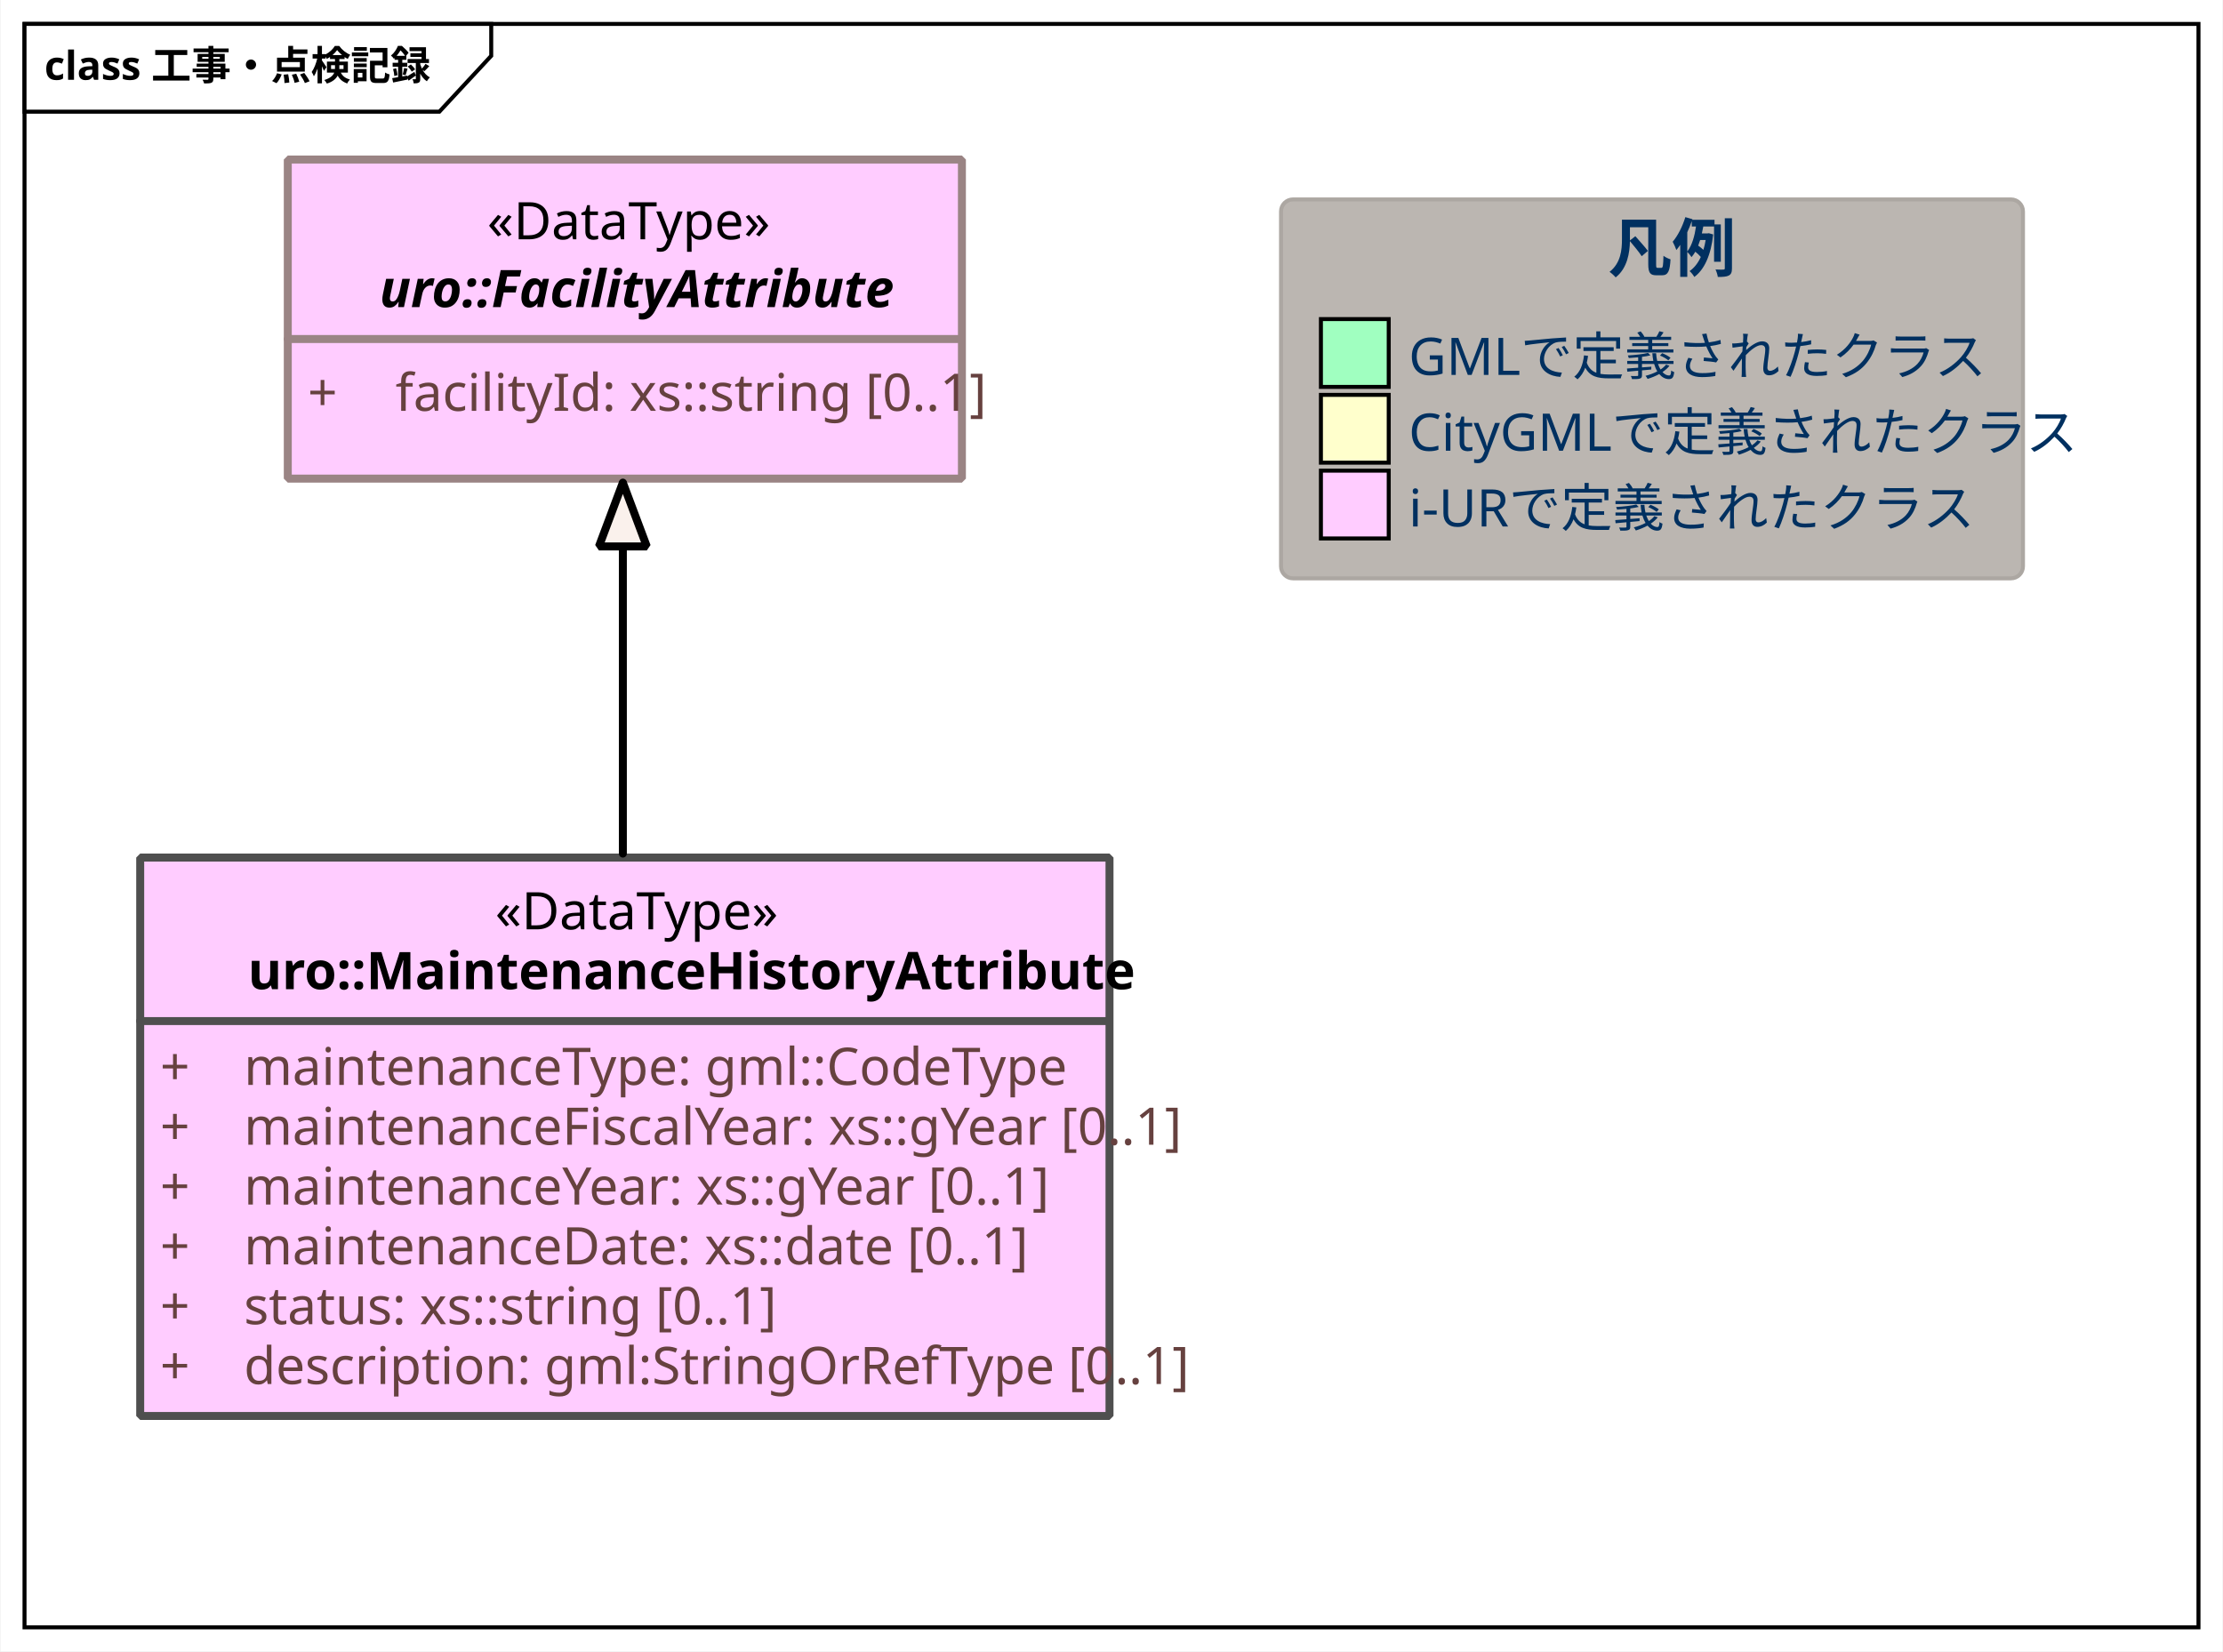
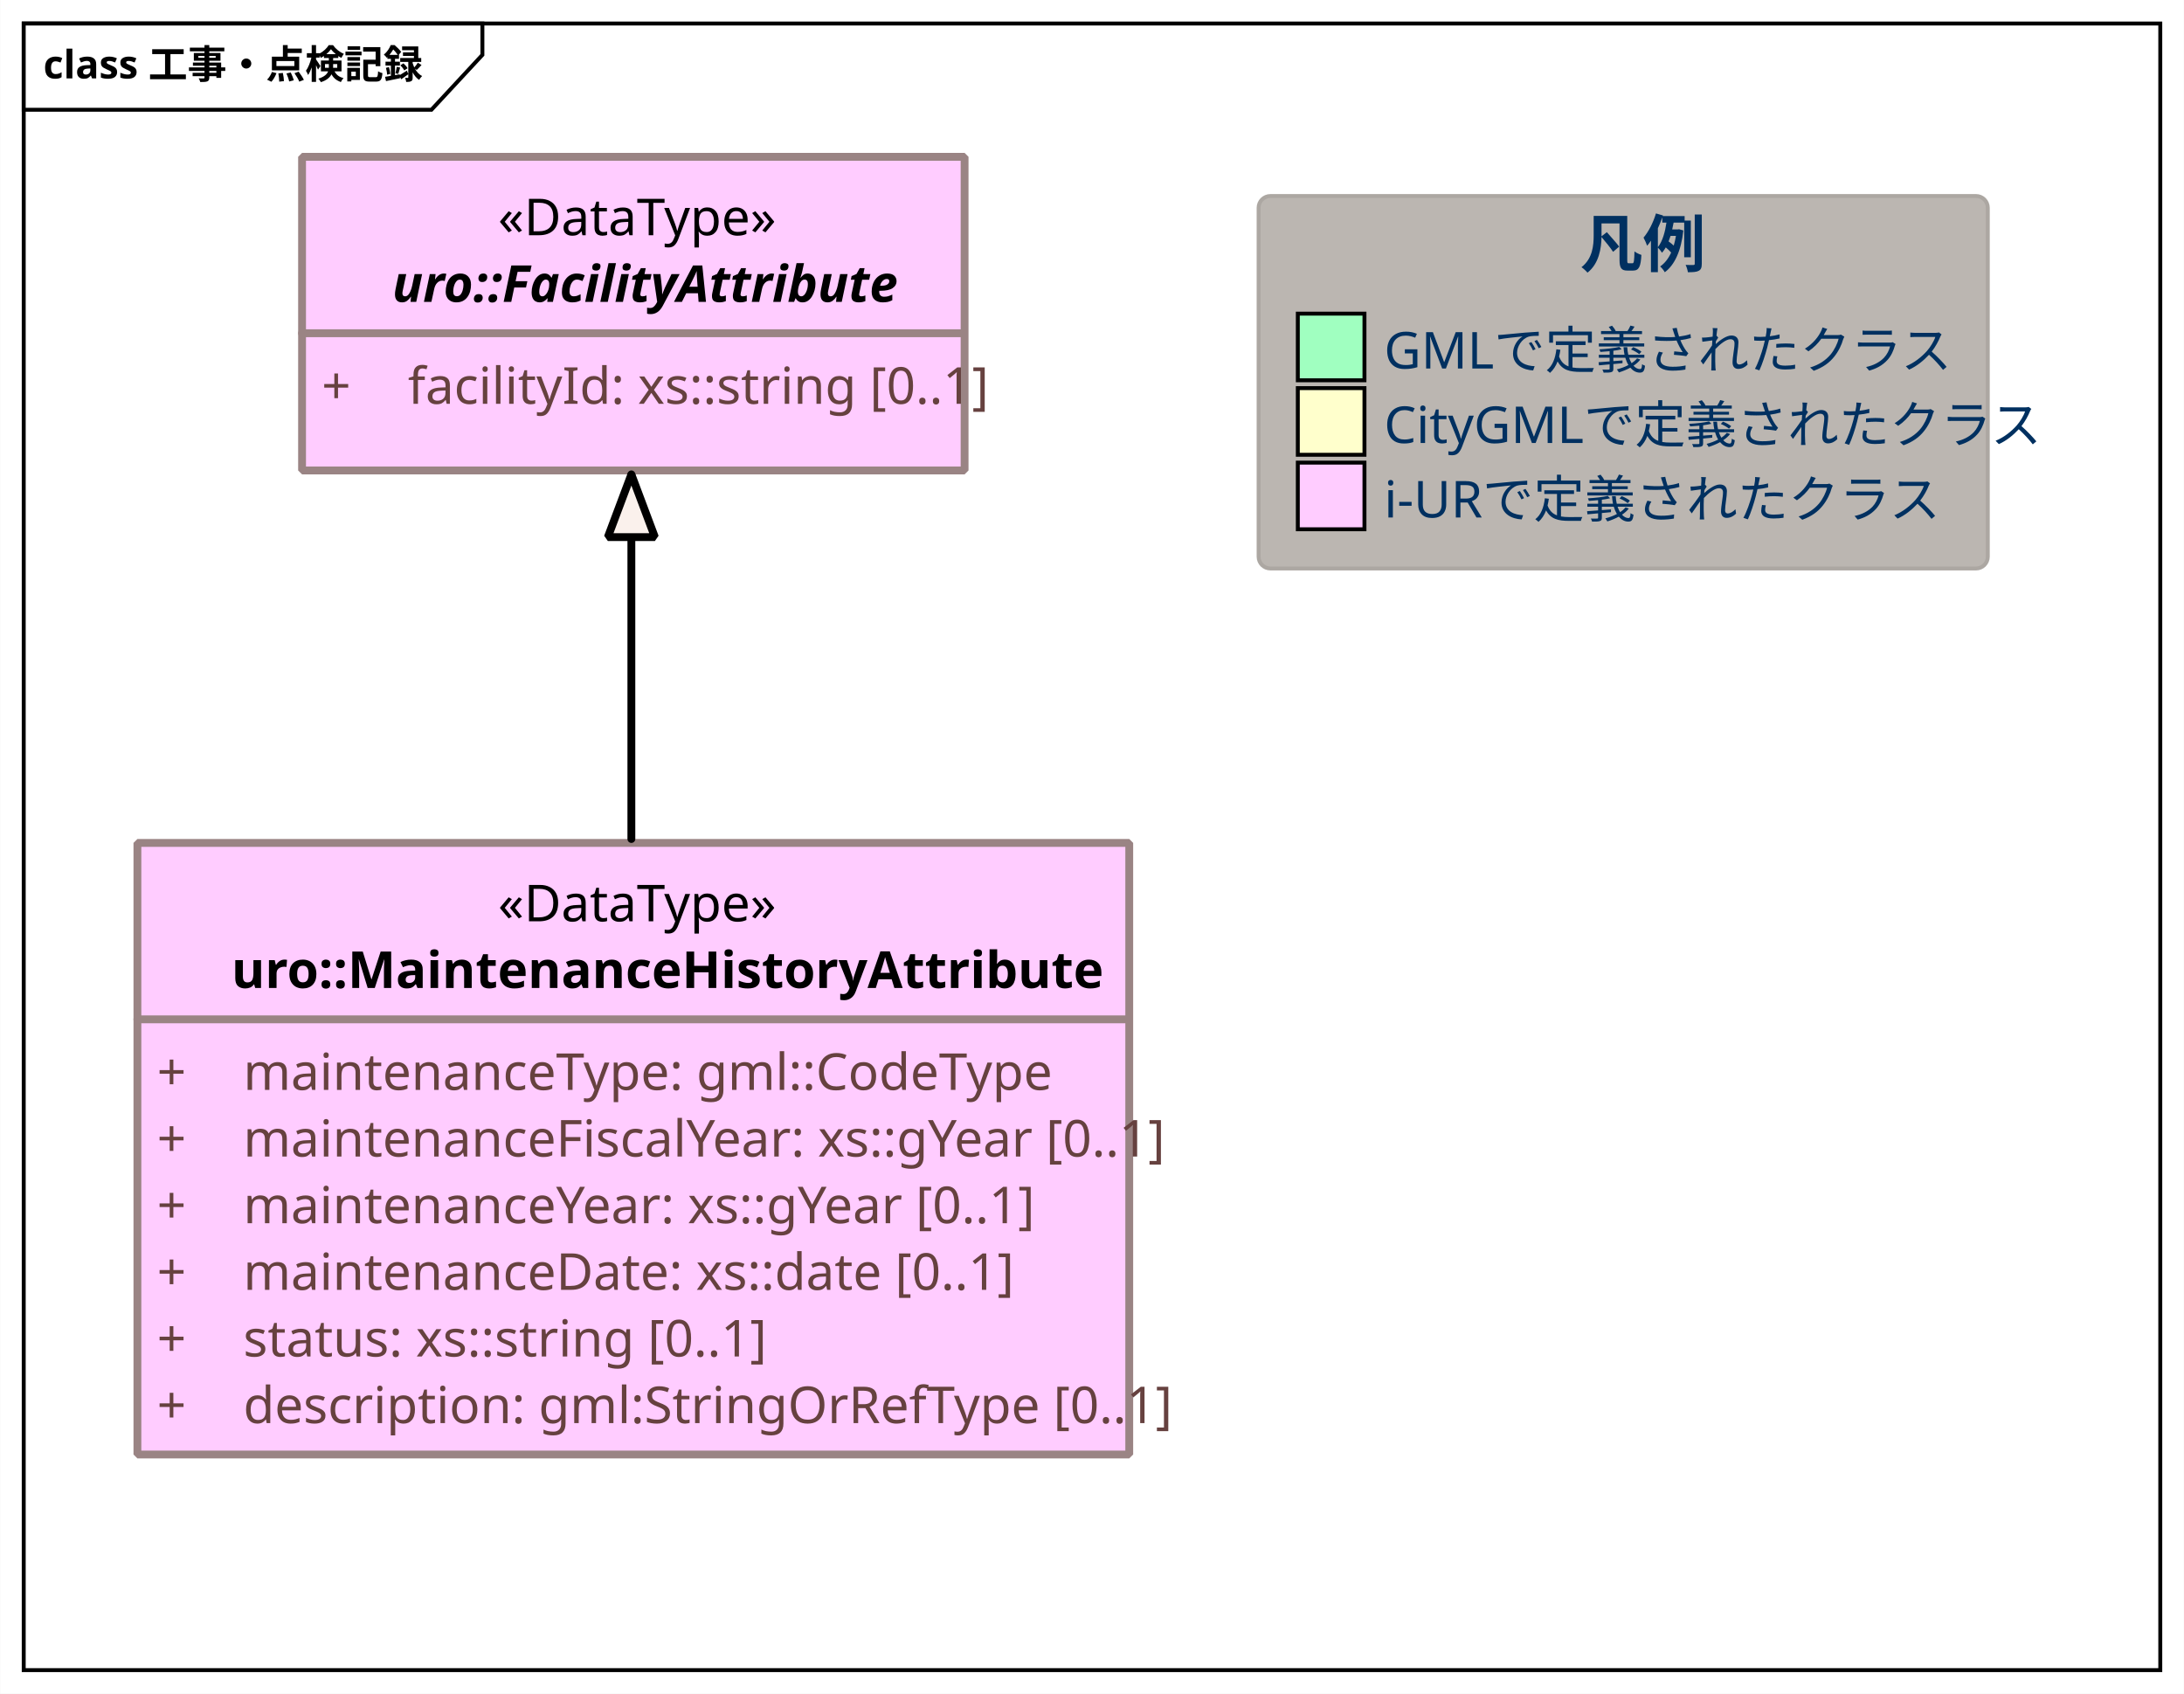
- <svg xmlns="http://www.w3.org/2000/svg" width="14.74cm" height="10.95cm" viewBox="0 0 557 414">
+ <svg xmlns="http://www.w3.org/2000/svg" width="14.74cm" height="11.43cm" viewBox="0 0 557 432">
  <g style="fill:#FFFFFF;fill-opacity:1.00;">
-     <rect x="0" y="0" width="557" height="414" shape-rendering="auto" />
+     <rect x="0" y="0" width="557" height="432" shape-rendering="auto" />
  </g>
  <g style="stroke-width:1;stroke-linecap:square;stroke-linejoin:miter; fill:#000000;fill-opacity:0.00; stroke:#000000; stroke-opacity:1.00">
-     <path d="M 6 6 L 6 408 L 551 408 L 551 6 L 6 6" shape-rendering="auto" />
+     <path d="M 6 6 L 6 426 L 551 426 L 551 6 L 6 6" shape-rendering="auto" />
  </g>
  <g style="stroke-width:1;stroke-linecap:square;stroke-linejoin:miter; fill:#FFFFFF;fill-opacity:1.00; stroke:#000000; stroke-opacity:1.00">
    <polygon points="6 28 110 28 123 14 123 6 6 6 6 28" shape-rendering="auto" style="fill-rule:evenodd;" />
  </g>
  <g style="stroke-width:1;stroke-linecap:square;stroke-linejoin:miter; fill:#000000;fill-opacity:1.00; stroke:#000000; stroke-opacity:0.00">
    <text x="11.00" y="20.00" textLength="97" style="font-family:メイリオ; font-weight:700; font-style:normal; font-size:10px; fill:#000000;fill-opacity:1.00; stroke:#000000; stroke-opacity:0.00 stroke-width:0; white-space: pre;" xml:space="preserve" transform="rotate(-0.00 11.00 20.00)">class 工事・点検記録</text>
  </g>
  <g style="stroke-width:1;stroke-linecap:square;stroke-linejoin:miter; fill:#BBB6B1;fill-opacity:1.00; stroke:#ACA7A2; stroke-opacity:1.00">
    <rect x="321" y="50" width="186" height="95" rx="3.00" shape-rendering="auto" />
  </g>
  <g style="stroke-width:1;stroke-linecap:square;stroke-linejoin:miter; fill:#A0FFC0;fill-opacity:1.00; stroke:#000000; stroke-opacity:1.00">
    <rect x="331" y="80" width="17" height="17" rx="0.00" shape-rendering="auto" />
  </g>
  <g style="stroke-width:1;stroke-linecap:square;stroke-linejoin:miter; fill:#003060;fill-opacity:1.00; stroke:#000000; stroke-opacity:0.00">
    <text x="353.00" y="94.00" textLength="123" style="font-family:Yu Gothic UI; font-weight:400; font-style:normal; font-size:13px; fill:#003060;fill-opacity:1.00; stroke:#000000; stroke-opacity:0.00 stroke-width:0; white-space: pre;" xml:space="preserve" transform="rotate(-0.00 353.00 94.00)">GMLで定義されたクラス</text>
  </g>
  <g style="stroke-width:1;stroke-linecap:square;stroke-linejoin:miter; fill:#FFFFCC;fill-opacity:1.00; stroke:#000000; stroke-opacity:1.00">
    <rect x="331" y="99" width="17" height="17" rx="0.00" shape-rendering="auto" />
  </g>
  <g style="stroke-width:1;stroke-linecap:square;stroke-linejoin:miter; fill:#003060;fill-opacity:1.00; stroke:#000000; stroke-opacity:0.00">
    <text x="353.00" y="113.00" textLength="144" style="font-family:Yu Gothic UI; font-weight:400; font-style:normal; font-size:13px; fill:#003060;fill-opacity:1.00; stroke:#000000; stroke-opacity:0.00 stroke-width:0; white-space: pre;" xml:space="preserve" transform="rotate(-0.00 353.00 113.00)">CityGMLで定義されたクラス</text>
  </g>
  <g style="stroke-width:1;stroke-linecap:square;stroke-linejoin:miter; fill:#FFCCFF;fill-opacity:1.00; stroke:#000000; stroke-opacity:1.00">
    <rect x="331" y="118" width="17" height="17" rx="0.00" shape-rendering="auto" />
  </g>
  <g style="stroke-width:1;stroke-linecap:square;stroke-linejoin:miter; fill:#003060;fill-opacity:1.00; stroke:#000000; stroke-opacity:0.00">
    <text x="353.00" y="132.00" textLength="121" style="font-family:Yu Gothic UI; font-weight:400; font-style:normal; font-size:13px; fill:#003060;fill-opacity:1.00; stroke:#000000; stroke-opacity:0.00 stroke-width:0; white-space: pre;" xml:space="preserve" transform="rotate(-0.00 353.00 132.00)">i-URで定義されたクラス</text>
    <text x="403.00" y="68.00" textLength="22" style="font-family:メイリオ; font-weight:700; font-style:normal; font-size:16px; fill:#003060;fill-opacity:1.00; stroke:#000000; stroke-opacity:0.00 stroke-width:0; white-space: pre;" xml:space="preserve" transform="rotate(-0.00 403.00 68.00)">凡例</text>
  </g>
  <g style="stroke-width:2;stroke-linecap:round;stroke-linejoin:bevel; fill:#FFCCFF;fill-opacity:1.00; stroke:#9A8484; stroke-opacity:1.00">
-     <rect x="72" y="40" width="169" height="80" rx="0.00" shape-rendering="auto" />
+     <rect x="77" y="40" width="169" height="80" rx="0.00" shape-rendering="auto" />
  </g>
  <g style="stroke-width:1;stroke-linecap:round;stroke-linejoin:bevel; fill:#000000;fill-opacity:1.00; stroke:#000000; stroke-opacity:0.00">
-     <text x="122.00" y="60.00" textLength="69" style="font-family:Yu Gothic UI; font-weight:400; font-style:normal; font-size:13px; fill:#000000;fill-opacity:1.00; stroke:#000000; stroke-opacity:0.00 stroke-width:0; white-space: pre;" xml:space="preserve" transform="rotate(-0.00 122.00 60.00)">«DataType»</text>
-     <text x="95.00" y="77.00" textLength="123" style="font-family:Yu Gothic UI; font-weight:700; font-style:italic; font-size:13px; fill:#000000;fill-opacity:1.00; stroke:#000000; stroke-opacity:0.00 stroke-width:0; white-space: pre;" xml:space="preserve" transform="rotate(-0.00 95.00 77.00)">uro::FacilityAttribute</text>
+     <text x="127.00" y="60.00" textLength="69" style="font-family:Yu Gothic UI; font-weight:400; font-style:normal; font-size:13px; fill:#000000;fill-opacity:1.00; stroke:#000000; stroke-opacity:0.00 stroke-width:0; white-space: pre;" xml:space="preserve" transform="rotate(-0.00 127.00 60.00)">«DataType»</text>
+     <text x="100.00" y="77.00" textLength="123" style="font-family:Yu Gothic UI; font-weight:700; font-style:italic; font-size:13px; fill:#000000;fill-opacity:1.00; stroke:#000000; stroke-opacity:0.00 stroke-width:0; white-space: pre;" xml:space="preserve" transform="rotate(-0.00 100.00 77.00)">uro::FacilityAttribute</text>
  </g>
  <g style="stroke-width:2;stroke-linecap:round;stroke-linejoin:bevel; fill:#000000;fill-opacity:0.00; stroke:#9A8484; stroke-opacity:1.00">
-     <path d="M 72 85 L 240 85" shape-rendering="auto" />
+     <path d="M 77 85 L 245 85" shape-rendering="auto" />
  </g>
  <g style="stroke-width:1;stroke-linecap:round;stroke-linejoin:bevel; fill:#66413F;fill-opacity:1.00; stroke:#000000; stroke-opacity:0.00">
-     <text x="77.00" y="103.00" textLength="13" style="font-family:Yu Gothic UI; font-weight:400; font-style:normal; font-size:13px; fill:#66413F;fill-opacity:1.00; stroke:#000000; stroke-opacity:0.00 stroke-width:0; white-space: pre;" xml:space="preserve" transform="rotate(-0.00 77.00 103.00)">+ </text>
-     <text x="99.00" y="103.00" textLength="137" style="font-family:Yu Gothic UI; font-weight:400; font-style:normal; font-size:13px; fill:#66413F;fill-opacity:1.00; stroke:#000000; stroke-opacity:0.00 stroke-width:0; white-space: pre;" xml:space="preserve" transform="rotate(-0.00 99.00 103.00)">facilityId: xs::string [0..1]</text>
+     <text x="82.00" y="103.00" textLength="13" style="font-family:Yu Gothic UI; font-weight:400; font-style:normal; font-size:13px; fill:#66413F;fill-opacity:1.00; stroke:#000000; stroke-opacity:0.00 stroke-width:0; white-space: pre;" xml:space="preserve" transform="rotate(-0.00 82.00 103.00)">+ </text>
+     <text x="104.00" y="103.00" textLength="137" style="font-family:Yu Gothic UI; font-weight:400; font-style:normal; font-size:13px; fill:#66413F;fill-opacity:1.00; stroke:#000000; stroke-opacity:0.00 stroke-width:0; white-space: pre;" xml:space="preserve" transform="rotate(-0.00 104.00 103.00)">facilityId: xs::string [0..1]</text>
  </g>
-   <g style="stroke-width:2;stroke-linecap:round;stroke-linejoin:bevel; fill:#FFCCFF;fill-opacity:1.00; stroke:#4F4F4F; stroke-opacity:1.00">
-     <rect x="35" y="215" width="243" height="140" rx="0.00" shape-rendering="auto" />
+   <g style="stroke-width:2;stroke-linecap:round;stroke-linejoin:bevel; fill:#FFCCFF;fill-opacity:1.00; stroke:#9A8484; stroke-opacity:1.00">
+     <rect x="35" y="215" width="253" height="156" rx="0.00" shape-rendering="auto" />
  </g>
  <g style="stroke-width:1;stroke-linecap:round;stroke-linejoin:bevel; fill:#000000;fill-opacity:1.00; stroke:#000000; stroke-opacity:0.00">
-     <text x="124.00" y="233.00" textLength="65" style="font-family:Calibri; font-weight:400; font-style:normal; font-size:13px; fill:#000000;fill-opacity:1.00; stroke:#000000; stroke-opacity:0.00 stroke-width:0; white-space: pre;" xml:space="preserve" transform="rotate(-0.00 124.00 233.00)">«DataType»</text>
-     <text x="62.00" y="248.00" textLength="189" style="font-family:Calibri; font-weight:700; font-style:normal; font-size:13px; fill:#000000;fill-opacity:1.00; stroke:#000000; stroke-opacity:0.00 stroke-width:0; white-space: pre;" xml:space="preserve" transform="rotate(-0.00 62.00 248.00)">uro::MaintenanceHistoryAttribute</text>
+     <text x="127.00" y="235.00" textLength="69" style="font-family:Yu Gothic UI; font-weight:400; font-style:normal; font-size:13px; fill:#000000;fill-opacity:1.00; stroke:#000000; stroke-opacity:0.00 stroke-width:0; white-space: pre;" xml:space="preserve" transform="rotate(-0.00 127.00 235.00)">«DataType»</text>
+     <text x="59.00" y="252.00" textLength="204" style="font-family:Yu Gothic UI; font-weight:700; font-style:normal; font-size:13px; fill:#000000;fill-opacity:1.00; stroke:#000000; stroke-opacity:0.00 stroke-width:0; white-space: pre;" xml:space="preserve" transform="rotate(-0.00 59.00 252.00)">uro::MaintenanceHistoryAttribute</text>
  </g>
-   <g style="stroke-width:2;stroke-linecap:round;stroke-linejoin:bevel; fill:#000000;fill-opacity:0.00; stroke:#4F4F4F; stroke-opacity:1.00">
-     <path d="M 35 256 L 277 256" shape-rendering="auto" />
+   <g style="stroke-width:2;stroke-linecap:round;stroke-linejoin:bevel; fill:#000000;fill-opacity:0.00; stroke:#9A8484; stroke-opacity:1.00">
+     <path d="M 35 260 L 287 260" shape-rendering="auto" />
  </g>
  <g style="stroke-width:1;stroke-linecap:round;stroke-linejoin:bevel; fill:#66413F;fill-opacity:1.00; stroke:#000000; stroke-opacity:0.00">
-     <text x="40.00" y="272.00" textLength="9" style="font-family:Calibri; font-weight:400; font-style:normal; font-size:13px; fill:#66413F;fill-opacity:1.00; stroke:#000000; stroke-opacity:0.00 stroke-width:0; white-space: pre;" xml:space="preserve" transform="rotate(-0.00 40.00 272.00)">+ </text>
-     <text x="61.00" y="272.00" textLength="180" style="font-family:Calibri; font-weight:400; font-style:normal; font-size:13px; fill:#66413F;fill-opacity:1.00; stroke:#000000; stroke-opacity:0.00 stroke-width:0; white-space: pre;" xml:space="preserve" transform="rotate(-0.00 61.00 272.00)">maintenanceType: gml::CodeType</text>
-     <text x="40.00" y="287.00" textLength="9" style="font-family:Calibri; font-weight:400; font-style:normal; font-size:13px; fill:#66413F;fill-opacity:1.00; stroke:#000000; stroke-opacity:0.00 stroke-width:0; white-space: pre;" xml:space="preserve" transform="rotate(-0.00 40.00 287.00)">+ </text>
-     <text x="61.00" y="287.00" textLength="213" style="font-family:Calibri; font-weight:400; font-style:normal; font-size:13px; fill:#66413F;fill-opacity:1.00; stroke:#000000; stroke-opacity:0.00 stroke-width:0; white-space: pre;" xml:space="preserve" transform="rotate(-0.00 61.00 287.00)">maintenanceFiscalYear: xs::gYear [0..1]</text>
-     <text x="40.00" y="302.00" textLength="9" style="font-family:Calibri; font-weight:400; font-style:normal; font-size:13px; fill:#66413F;fill-opacity:1.00; stroke:#000000; stroke-opacity:0.00 stroke-width:0; white-space: pre;" xml:space="preserve" transform="rotate(-0.00 40.00 302.00)">+ </text>
-     <text x="61.00" y="302.00" textLength="180" style="font-family:Calibri; font-weight:400; font-style:normal; font-size:13px; fill:#66413F;fill-opacity:1.00; stroke:#000000; stroke-opacity:0.00 stroke-width:0; white-space: pre;" xml:space="preserve" transform="rotate(-0.00 61.00 302.00)">maintenanceYear: xs::gYear [0..1]</text>
-     <text x="40.00" y="317.00" textLength="9" style="font-family:Calibri; font-weight:400; font-style:normal; font-size:13px; fill:#66413F;fill-opacity:1.00; stroke:#000000; stroke-opacity:0.00 stroke-width:0; white-space: pre;" xml:space="preserve" transform="rotate(-0.00 40.00 317.00)">+ </text>
-     <text x="61.00" y="317.00" textLength="175" style="font-family:Calibri; font-weight:400; font-style:normal; font-size:13px; fill:#66413F;fill-opacity:1.00; stroke:#000000; stroke-opacity:0.00 stroke-width:0; white-space: pre;" xml:space="preserve" transform="rotate(-0.00 61.00 317.00)">maintenanceDate: xs::date [0..1]</text>
-     <text x="40.00" y="332.00" textLength="9" style="font-family:Calibri; font-weight:400; font-style:normal; font-size:13px; fill:#66413F;fill-opacity:1.00; stroke:#000000; stroke-opacity:0.00 stroke-width:0; white-space: pre;" xml:space="preserve" transform="rotate(-0.00 40.00 332.00)">+ </text>
-     <text x="61.00" y="332.00" textLength="121" style="font-family:Calibri; font-weight:400; font-style:normal; font-size:13px; fill:#66413F;fill-opacity:1.00; stroke:#000000; stroke-opacity:0.00 stroke-width:0; white-space: pre;" xml:space="preserve" transform="rotate(-0.00 61.00 332.00)">status: xs::string [0..1]</text>
-     <text x="40.00" y="347.00" textLength="9" style="font-family:Calibri; font-weight:400; font-style:normal; font-size:13px; fill:#66413F;fill-opacity:1.00; stroke:#000000; stroke-opacity:0.00 stroke-width:0; white-space: pre;" xml:space="preserve" transform="rotate(-0.00 40.00 347.00)">+ </text>
-     <text x="61.00" y="347.00" textLength="211" style="font-family:Calibri; font-weight:400; font-style:normal; font-size:13px; fill:#66413F;fill-opacity:1.00; stroke:#000000; stroke-opacity:0.00 stroke-width:0; white-space: pre;" xml:space="preserve" transform="rotate(-0.00 61.00 347.00)">description: gml:StringOrRefType [0..1]</text>
+     <text x="40.00" y="278.00" textLength="13" style="font-family:Yu Gothic UI; font-weight:400; font-style:normal; font-size:13px; fill:#66413F;fill-opacity:1.00; stroke:#000000; stroke-opacity:0.00 stroke-width:0; white-space: pre;" xml:space="preserve" transform="rotate(-0.00 40.00 278.00)">+ </text>
+     <text x="62.00" y="278.00" textLength="195" style="font-family:Yu Gothic UI; font-weight:400; font-style:normal; font-size:13px; fill:#66413F;fill-opacity:1.00; stroke:#000000; stroke-opacity:0.00 stroke-width:0; white-space: pre;" xml:space="preserve" transform="rotate(-0.00 62.00 278.00)">maintenanceType: gml::CodeType</text>
+     <text x="40.00" y="295.00" textLength="13" style="font-family:Yu Gothic UI; font-weight:400; font-style:normal; font-size:13px; fill:#66413F;fill-opacity:1.00; stroke:#000000; stroke-opacity:0.00 stroke-width:0; white-space: pre;" xml:space="preserve" transform="rotate(-0.00 40.00 295.00)">+ </text>
+     <text x="62.00" y="295.00" textLength="221" style="font-family:Yu Gothic UI; font-weight:400; font-style:normal; font-size:13px; fill:#66413F;fill-opacity:1.00; stroke:#000000; stroke-opacity:0.00 stroke-width:0; white-space: pre;" xml:space="preserve" transform="rotate(-0.00 62.00 295.00)">maintenanceFiscalYear: xs::gYear [0..1]</text>
+     <text x="40.00" y="312.00" textLength="13" style="font-family:Yu Gothic UI; font-weight:400; font-style:normal; font-size:13px; fill:#66413F;fill-opacity:1.00; stroke:#000000; stroke-opacity:0.00 stroke-width:0; white-space: pre;" xml:space="preserve" transform="rotate(-0.00 40.00 312.00)">+ </text>
+     <text x="62.00" y="312.00" textLength="190" style="font-family:Yu Gothic UI; font-weight:400; font-style:normal; font-size:13px; fill:#66413F;fill-opacity:1.00; stroke:#000000; stroke-opacity:0.00 stroke-width:0; white-space: pre;" xml:space="preserve" transform="rotate(-0.00 62.00 312.00)">maintenanceYear: xs::gYear [0..1]</text>
+     <text x="40.00" y="329.00" textLength="13" style="font-family:Yu Gothic UI; font-weight:400; font-style:normal; font-size:13px; fill:#66413F;fill-opacity:1.00; stroke:#000000; stroke-opacity:0.00 stroke-width:0; white-space: pre;" xml:space="preserve" transform="rotate(-0.00 40.00 329.00)">+ </text>
+     <text x="62.00" y="329.00" textLength="183" style="font-family:Yu Gothic UI; font-weight:400; font-style:normal; font-size:13px; fill:#66413F;fill-opacity:1.00; stroke:#000000; stroke-opacity:0.00 stroke-width:0; white-space: pre;" xml:space="preserve" transform="rotate(-0.00 62.00 329.00)">maintenanceDate: xs::date [0..1]</text>
+     <text x="40.00" y="346.00" textLength="13" style="font-family:Yu Gothic UI; font-weight:400; font-style:normal; font-size:13px; fill:#66413F;fill-opacity:1.00; stroke:#000000; stroke-opacity:0.00 stroke-width:0; white-space: pre;" xml:space="preserve" transform="rotate(-0.00 40.00 346.00)">+ </text>
+     <text x="62.00" y="346.00" textLength="124" style="font-family:Yu Gothic UI; font-weight:400; font-style:normal; font-size:13px; fill:#66413F;fill-opacity:1.00; stroke:#000000; stroke-opacity:0.00 stroke-width:0; white-space: pre;" xml:space="preserve" transform="rotate(-0.00 62.00 346.00)">status: xs::string [0..1]</text>
+     <text x="40.00" y="363.00" textLength="13" style="font-family:Yu Gothic UI; font-weight:400; font-style:normal; font-size:13px; fill:#66413F;fill-opacity:1.00; stroke:#000000; stroke-opacity:0.00 stroke-width:0; white-space: pre;" xml:space="preserve" transform="rotate(-0.00 40.00 363.00)">+ </text>
+     <text x="62.00" y="363.00" textLength="225" style="font-family:Yu Gothic UI; font-weight:400; font-style:normal; font-size:13px; fill:#66413F;fill-opacity:1.00; stroke:#000000; stroke-opacity:0.00 stroke-width:0; white-space: pre;" xml:space="preserve" transform="rotate(-0.00 62.00 363.00)">description: gml:StringOrRefType [0..1]</text>
  </g>
  <g style="stroke-width:2;stroke-linecap:round;stroke-linejoin:bevel; fill:#000000;fill-opacity:0.00; stroke:#000000; stroke-opacity:1.00">
-     <path d="M 156 214 L 156 121" shape-rendering="auto" />
+     <path d="M 161 214 L 161 121" shape-rendering="auto" />
  </g>
  <g style="stroke-width:2;stroke-linecap:round;stroke-linejoin:bevel; fill:#FAF1EC;fill-opacity:1.00; stroke:#000000; stroke-opacity:1.00">
-     <polygon points="162 137 150 137 156 121" shape-rendering="auto" style="fill-rule:evenodd;" />
+     <polygon points="167 137 155 137 161 121" shape-rendering="auto" style="fill-rule:evenodd;" />
  </g>
</svg>
